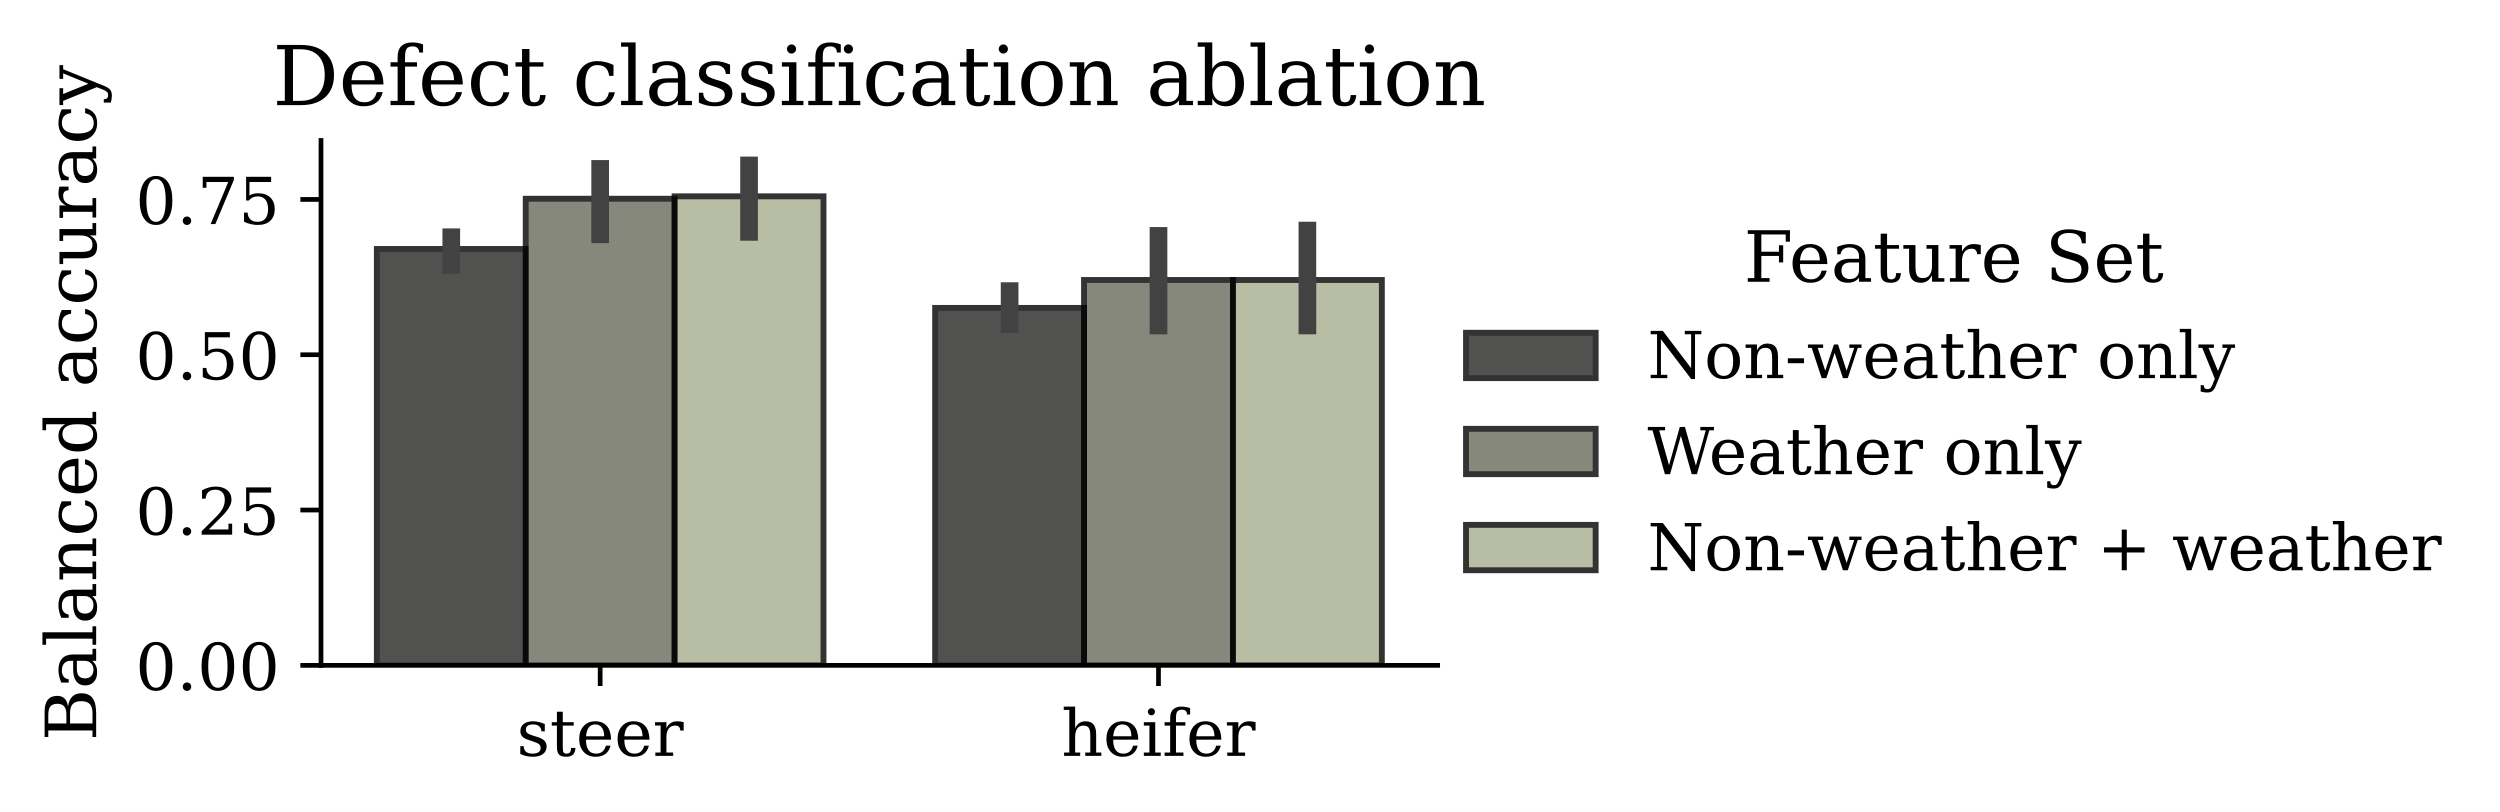
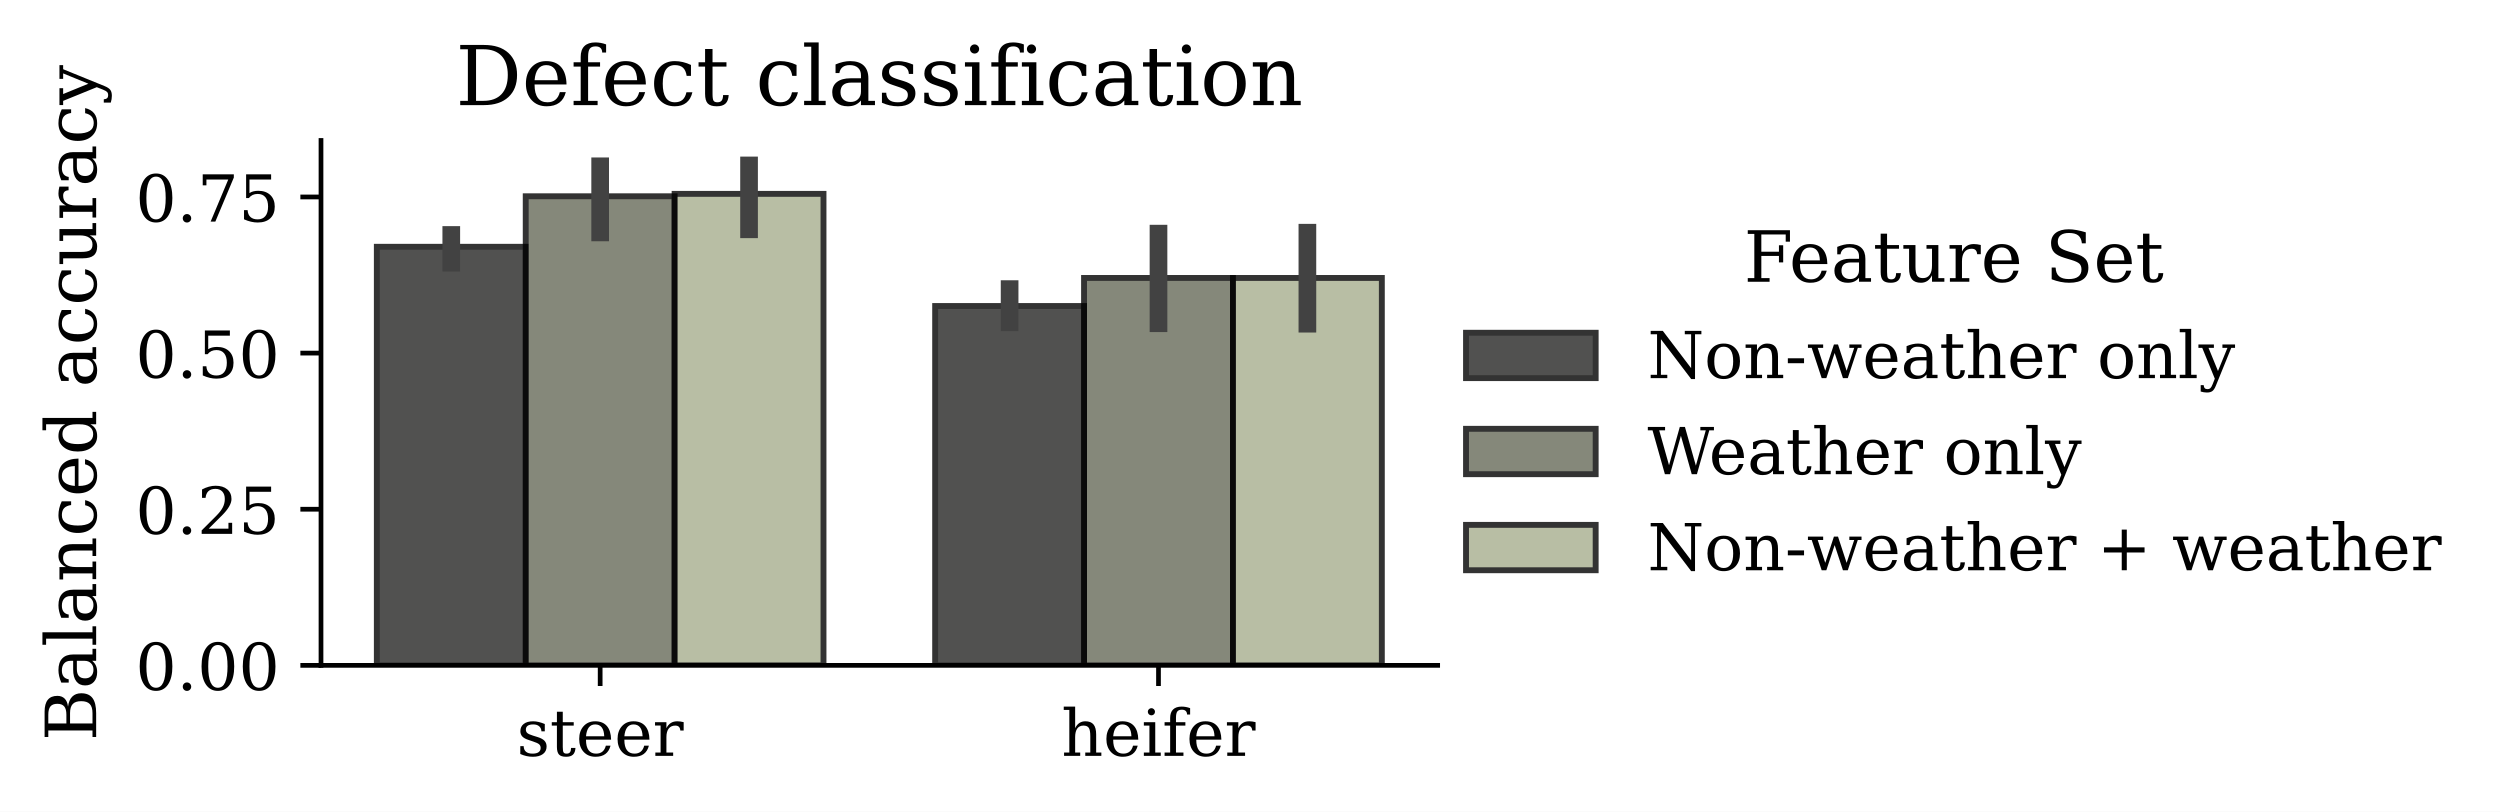
<svg xmlns="http://www.w3.org/2000/svg" xmlns:xlink="http://www.w3.org/1999/xlink" width="424.277pt" height="137.764pt" viewBox="0 0 424.277 137.764" version="1.1">
  <defs>
    <style type="text/css">*{stroke-linejoin: round; stroke-linecap: butt}</style>
  </defs>
  <g id="figure_1">
    <g id="patch_1">
      <path d="M 0 137.764  L 424.277 137.764  L 424.277 0  L 0 0  z " style="fill: #ffffff" />
    </g>
    <g id="axes_1">
      <g id="patch_2">
        <path d="M 54.477 112.918  L 243.987 112.918  L 243.987 23.838  L 54.477 23.838  z " style="fill: #ffffff" />
      </g>
      <g id="patch_3">
-         <path d="M 63.952 112.918  L 89.22 112.918  L 89.22 42.255  L 63.952 42.255  z " clip-path="url(#pe6ef5eb1fe)" style="fill: #252624; opacity: 0.8; stroke: #000000; stroke-linejoin: miter" />
+         <path d="M 63.952 112.918  L 89.22 112.918  L 89.22 41.882  L 63.952 41.882  z " clip-path="url(#pa2edbe2279)" style="fill: #252624; opacity: 0.8; stroke: #000000; stroke-linejoin: miter" />
      </g>
      <g id="patch_4">
-         <path d="M 158.707 112.918  L 183.975 112.918  L 183.975 52.256  L 158.707 52.256  z " clip-path="url(#pe6ef5eb1fe)" style="fill: #252624; opacity: 0.8; stroke: #000000; stroke-linejoin: miter" />
+         <path d="M 158.707 112.918  L 183.975 112.918  L 183.975 51.935  L 158.707 51.935  z " clip-path="url(#pa2edbe2279)" style="fill: #252624; opacity: 0.8; stroke: #000000; stroke-linejoin: miter" />
      </g>
      <g id="patch_5">
-         <path d="M 89.22 112.918  L 114.488 112.918  L 114.488 33.729  L 89.22 33.729  z " clip-path="url(#pe6ef5eb1fe)" style="fill: #666a59; opacity: 0.8; stroke: #000000; stroke-linejoin: miter" />
+         <path d="M 89.22 112.918  L 114.488 112.918  L 114.488 33.31  L 89.22 33.31  z " clip-path="url(#pa2edbe2279)" style="fill: #666a59; opacity: 0.8; stroke: #000000; stroke-linejoin: miter" />
      </g>
      <g id="patch_6">
-         <path d="M 183.975 112.918  L 209.244 112.918  L 209.244 47.517  L 183.975 47.517  z " clip-path="url(#pe6ef5eb1fe)" style="fill: #666a59; opacity: 0.8; stroke: #000000; stroke-linejoin: miter" />
+         <path d="M 183.975 112.918  L 209.244 112.918  L 209.244 47.172  L 183.975 47.172  z " clip-path="url(#pa2edbe2279)" style="fill: #666a59; opacity: 0.8; stroke: #000000; stroke-linejoin: miter" />
      </g>
      <g id="patch_7">
-         <path d="M 114.488 112.918  L 139.756 112.918  L 139.756 33.321  L 114.488 33.321  z " clip-path="url(#pe6ef5eb1fe)" style="fill: #a6ae8d; opacity: 0.8; stroke: #000000; stroke-linejoin: miter" />
+         <path d="M 114.488 112.918  L 139.756 112.918  L 139.756 32.901  L 114.488 32.901  z " clip-path="url(#pa2edbe2279)" style="fill: #a6ae8d; opacity: 0.8; stroke: #000000; stroke-linejoin: miter" />
      </g>
      <g id="patch_8">
-         <path d="M 209.244 112.918  L 234.512 112.918  L 234.512 47.517  L 209.244 47.517  z " clip-path="url(#pe6ef5eb1fe)" style="fill: #a6ae8d; opacity: 0.8; stroke: #000000; stroke-linejoin: miter" />
+         <path d="M 209.244 112.918  L 234.512 112.918  L 234.512 47.172  L 209.244 47.172  z " clip-path="url(#pa2edbe2279)" style="fill: #a6ae8d; opacity: 0.8; stroke: #000000; stroke-linejoin: miter" />
      </g>
      <g id="patch_9">
-         <path d="M 101.854 112.918  L 101.854 112.918  L 101.854 112.918  L 101.854 112.918  z " clip-path="url(#pe6ef5eb1fe)" style="fill: #252624; opacity: 0.8; stroke: #000000; stroke-linejoin: miter" />
+         <path d="M 101.854 112.918  L 101.854 112.918  L 101.854 112.918  L 101.854 112.918  z " clip-path="url(#pa2edbe2279)" style="fill: #252624; opacity: 0.8; stroke: #000000; stroke-linejoin: miter" />
      </g>
      <g id="patch_10">
-         <path d="M 101.854 112.918  L 101.854 112.918  L 101.854 112.918  L 101.854 112.918  z " clip-path="url(#pe6ef5eb1fe)" style="fill: #666a59; opacity: 0.8; stroke: #000000; stroke-linejoin: miter" />
+         <path d="M 101.854 112.918  L 101.854 112.918  L 101.854 112.918  L 101.854 112.918  z " clip-path="url(#pa2edbe2279)" style="fill: #666a59; opacity: 0.8; stroke: #000000; stroke-linejoin: miter" />
      </g>
      <g id="patch_11">
-         <path d="M 101.854 112.918  L 101.854 112.918  L 101.854 112.918  L 101.854 112.918  z " clip-path="url(#pe6ef5eb1fe)" style="fill: #a6ae8d; opacity: 0.8; stroke: #000000; stroke-linejoin: miter" />
+         <path d="M 101.854 112.918  L 101.854 112.918  L 101.854 112.918  L 101.854 112.918  z " clip-path="url(#pa2edbe2279)" style="fill: #a6ae8d; opacity: 0.8; stroke: #000000; stroke-linejoin: miter" />
      </g>
      <g id="matplotlib.axis_1">
        <g id="xtick_1">
          <g id="line2d_1">
            <defs>
-               <path id="md5751b5388" d="M 0 0  L 0 3.5  " style="stroke: #000000; stroke-width: 0.8" />
+               <path id="m69c883dcb1" d="M 0 0  L 0 3.5  " style="stroke: #000000; stroke-width: 0.8" />
            </defs>
            <g>
-               <use xlink:href="#md5751b5388" x="101.854" y="112.918" style="stroke: #000000; stroke-width: 0.8" />
+               <use xlink:href="#m69c883dcb1" x="101.854" y="112.918" style="stroke: #000000; stroke-width: 0.8" />
            </g>
          </g>
          <g id="text_1">
            <g transform="translate(87.68225 128.2761) scale(0.11 -0.11)">
              <defs>
                <path id="DejaVuSerif-73" d="M 359 184  L 359 959  L 691 959  Q 703 588 923 403  Q 1144 219 1575 219  Q 1963 219 2166 364  Q 2369 509 2369 788  Q 2369 1006 2220 1140  Q 2072 1275 1594 1428  L 1178 1569  Q 750 1706 558 1912  Q 366 2119 366 2438  Q 366 2894 700 3153  Q 1034 3413 1625 3413  Q 1888 3413 2178 3344  Q 2469 3275 2778 3144  L 2778 2419  L 2447 2419  Q 2434 2741 2221 2922  Q 2009 3103 1644 3103  Q 1281 3103 1095 2975  Q 909 2847 909 2591  Q 909 2381 1050 2254  Q 1191 2128 1613 1997  L 2069 1856  Q 2541 1709 2748 1489  Q 2956 1269 2956 922  Q 2956 450 2595 179  Q 2234 -91 1600 -91  Q 1278 -91 972 -22  Q 666 47 359 184  z " transform="scale(0.015625)" />
                <path id="DejaVuSerif-74" d="M 691 2988  L 184 2988  L 184 3322  L 691 3322  L 691 4353  L 1269 4353  L 1269 3322  L 2350 3322  L 2350 2988  L 1269 2988  L 1269 878  Q 1269 456 1350 337  Q 1431 219 1650 219  Q 1875 219 1978 351  Q 2081 484 2088 781  L 2522 781  Q 2497 328 2275 118  Q 2053 -91 1600 -91  Q 1103 -91 897 129  Q 691 350 691 878  L 691 2988  z " transform="scale(0.015625)" />
                <path id="DejaVuSerif-65" d="M 3469 1600  L 991 1600  L 991 1575  Q 991 903 1244 561  Q 1497 219 1991 219  Q 2369 219 2611 417  Q 2853 616 2950 1006  L 3413 1006  Q 3275 459 2904 184  Q 2534 -91 1931 -91  Q 1203 -91 761 389  Q 319 869 319 1663  Q 319 2450 753 2931  Q 1188 3413 1894 3413  Q 2647 3413 3050 2948  Q 3453 2484 3469 1600  z M 2791 1931  Q 2772 2513 2545 2808  Q 2319 3103 1894 3103  Q 1497 3103 1269 2806  Q 1041 2509 991 1931  L 2791 1931  z " transform="scale(0.015625)" />
                <path id="DejaVuSerif-72" d="M 3059 3328  L 3059 2497  L 2728 2497  Q 2713 2744 2591 2866  Q 2469 2988 2234 2988  Q 1809 2988 1582 2694  Q 1356 2400 1356 1850  L 1356 331  L 2022 331  L 2022 0  L 263 0  L 263 331  L 781 331  L 781 2994  L 231 2994  L 231 3322  L 1356 3322  L 1356 2731  Q 1525 3078 1790 3245  Q 2056 3413 2438 3413  Q 2578 3413 2733 3391  Q 2888 3369 3059 3328  z " transform="scale(0.015625)" />
              </defs>
              <use xlink:href="#DejaVuSerif-73" />
              <use xlink:href="#DejaVuSerif-74" transform="translate(51.31836 0)" />
              <use xlink:href="#DejaVuSerif-65" transform="translate(91.50391 0)" />
              <use xlink:href="#DejaVuSerif-65" transform="translate(150.6836 0)" />
              <use xlink:href="#DejaVuSerif-72" transform="translate(209.8633 0)" />
            </g>
          </g>
        </g>
        <g id="xtick_2">
          <g id="line2d_2">
            <g>
-               <use xlink:href="#md5751b5388" x="196.609" y="112.918" style="stroke: #000000; stroke-width: 0.8" />
+               <use xlink:href="#m69c883dcb1" x="196.609" y="112.918" style="stroke: #000000; stroke-width: 0.8" />
            </g>
          </g>
          <g id="text_2">
            <g transform="translate(180.1327 128.2761) scale(0.11 -0.11)">
              <defs>
                <path id="DejaVuSerif-68" d="M 263 0  L 263 331  L 781 331  L 781 4531  L 231 4531  L 231 4863  L 1356 4863  L 1356 2731  Q 1516 3069 1770 3241  Q 2025 3413 2363 3413  Q 2913 3413 3172 3097  Q 3431 2781 3431 2113  L 3431 331  L 3944 331  L 3944 0  L 2356 0  L 2356 331  L 2853 331  L 2853 1931  Q 2853 2541 2704 2764  Q 2556 2988 2175 2988  Q 1775 2988 1565 2697  Q 1356 2406 1356 1850  L 1356 331  L 1856 331  L 1856 0  L 263 0  z " transform="scale(0.015625)" />
                <path id="DejaVuSerif-69" d="M 622 4353  Q 622 4497 726 4603  Q 831 4709 978 4709  Q 1122 4709 1226 4603  Q 1331 4497 1331 4353  Q 1331 4206 1228 4103  Q 1125 4000 978 4000  Q 831 4000 726 4103  Q 622 4206 622 4353  z M 1356 331  L 1900 331  L 1900 0  L 231 0  L 231 331  L 781 331  L 781 2988  L 231 2988  L 231 3322  L 1356 3322  L 1356 331  z " transform="scale(0.015625)" />
                <path id="DejaVuSerif-66" d="M 2753 4078  L 2450 4078  Q 2447 4313 2317 4434  Q 2188 4556 1941 4556  Q 1619 4556 1487 4379  Q 1356 4203 1356 3750  L 1356 3322  L 2284 3322  L 2284 2988  L 1356 2988  L 1356 331  L 2094 331  L 2094 0  L 231 0  L 231 331  L 781 331  L 781 2988  L 231 2988  L 231 3322  L 781 3322  L 781 3738  Q 781 4294 1070 4578  Q 1359 4863 1919 4863  Q 2128 4863 2337 4825  Q 2547 4788 2753 4709  L 2753 4078  z " transform="scale(0.015625)" />
              </defs>
              <use xlink:href="#DejaVuSerif-68" />
              <use xlink:href="#DejaVuSerif-65" transform="translate(64.4043 0)" />
              <use xlink:href="#DejaVuSerif-69" transform="translate(123.584 0)" />
              <use xlink:href="#DejaVuSerif-66" transform="translate(155.5664 0)" />
              <use xlink:href="#DejaVuSerif-65" transform="translate(192.5781 0)" />
              <use xlink:href="#DejaVuSerif-72" transform="translate(251.7578 0)" />
            </g>
          </g>
        </g>
      </g>
      <g id="matplotlib.axis_2">
        <g id="ytick_1">
          <g id="line2d_3">
            <defs>
-               <path id="ma8514c1dbe" d="M 0 0  L -3.5 0  " style="stroke: #000000; stroke-width: 0.8" />
+               <path id="m8f7d7ae9cd" d="M 0 0  L -3.5 0  " style="stroke: #000000; stroke-width: 0.8" />
            </defs>
            <g>
-               <use xlink:href="#ma8514c1dbe" x="54.477" y="112.918" style="stroke: #000000; stroke-width: 0.8" />
+               <use xlink:href="#m8f7d7ae9cd" x="54.477" y="112.918" style="stroke: #000000; stroke-width: 0.8" />
            </g>
          </g>
          <g id="text_3">
            <g transform="translate(22.98438 117.097) scale(0.11 -0.11)">
              <defs>
                <path id="DejaVuSerif-30" d="M 2034 219  Q 2513 219 2750 744  Q 2988 1269 2988 2328  Q 2988 3391 2750 3916  Q 2513 4441 2034 4441  Q 1556 4441 1318 3916  Q 1081 3391 1081 2328  Q 1081 1269 1318 744  Q 1556 219 2034 219  z M 2034 -91  Q 1275 -91 848 546  Q 422 1184 422 2328  Q 422 3475 848 4112  Q 1275 4750 2034 4750  Q 2797 4750 3222 4112  Q 3647 3475 3647 2328  Q 3647 1184 3222 546  Q 2797 -91 2034 -91  z " transform="scale(0.015625)" />
                <path id="DejaVuSerif-2e" d="M 603 325  Q 603 500 722 622  Q 841 744 1019 744  Q 1191 744 1312 622  Q 1434 500 1434 325  Q 1434 153 1312 31  Q 1191 -91 1019 -91  Q 841 -91 722 29  Q 603 150 603 325  z " transform="scale(0.015625)" />
              </defs>
              <use xlink:href="#DejaVuSerif-30" />
              <use xlink:href="#DejaVuSerif-2e" transform="translate(63.62305 0)" />
              <use xlink:href="#DejaVuSerif-30" transform="translate(95.41016 0)" />
              <use xlink:href="#DejaVuSerif-30" transform="translate(159.0332 0)" />
            </g>
          </g>
        </g>
        <g id="ytick_2">
          <g id="line2d_4">
            <g>
-               <use xlink:href="#ma8514c1dbe" x="54.477" y="86.56" style="stroke: #000000; stroke-width: 0.8" />
+               <use xlink:href="#m8f7d7ae9cd" x="54.477" y="86.421" style="stroke: #000000; stroke-width: 0.8" />
            </g>
          </g>
          <g id="text_4">
-             <g transform="translate(22.98438 90.73937) scale(0.11 -0.11)">
+             <g transform="translate(22.98438 90.60019) scale(0.11 -0.11)">
              <defs>
                <path id="DejaVuSerif-32" d="M 819 3553  L 469 3553  L 469 4384  Q 803 4563 1142 4656  Q 1481 4750 1806 4750  Q 2534 4750 2956 4397  Q 3378 4044 3378 3438  Q 3378 2753 2422 1800  Q 2347 1728 2309 1691  L 1131 513  L 3078 513  L 3078 1088  L 3444 1088  L 3444 0  L 434 0  L 434 341  L 1850 1753  Q 2319 2222 2519 2614  Q 2719 3006 2719 3438  Q 2719 3909 2473 4175  Q 2228 4441 1797 4441  Q 1350 4441 1106 4219  Q 863 3997 819 3553  z " transform="scale(0.015625)" />
                <path id="DejaVuSerif-35" d="M 3219 4666  L 3219 4153  L 1081 4153  L 1081 2816  Q 1244 2928 1461 2984  Q 1678 3041 1947 3041  Q 2703 3041 3140 2622  Q 3578 2203 3578 1478  Q 3578 738 3136 323  Q 2694 -91 1894 -91  Q 1572 -91 1234 -12  Q 897 66 544 225  L 544 1131  L 897 1131  Q 925 688 1179 453  Q 1434 219 1894 219  Q 2388 219 2653 544  Q 2919 869 2919 1478  Q 2919 2084 2655 2407  Q 2391 2731 1894 2731  Q 1613 2731 1398 2631  Q 1184 2531 1019 2322  L 750 2322  L 750 4666  L 3219 4666  z " transform="scale(0.015625)" />
              </defs>
              <use xlink:href="#DejaVuSerif-30" />
              <use xlink:href="#DejaVuSerif-2e" transform="translate(63.62305 0)" />
              <use xlink:href="#DejaVuSerif-32" transform="translate(95.41016 0)" />
              <use xlink:href="#DejaVuSerif-35" transform="translate(159.0332 0)" />
            </g>
          </g>
        </g>
        <g id="ytick_3">
          <g id="line2d_5">
            <g>
-               <use xlink:href="#ma8514c1dbe" x="54.477" y="60.203" style="stroke: #000000; stroke-width: 0.8" />
+               <use xlink:href="#m8f7d7ae9cd" x="54.477" y="59.924" style="stroke: #000000; stroke-width: 0.8" />
            </g>
          </g>
          <g id="text_5">
-             <g transform="translate(22.98438 64.38178) scale(0.11 -0.11)">
+             <g transform="translate(22.98438 64.10343) scale(0.11 -0.11)">
              <use xlink:href="#DejaVuSerif-30" />
              <use xlink:href="#DejaVuSerif-2e" transform="translate(63.62305 0)" />
              <use xlink:href="#DejaVuSerif-35" transform="translate(95.41016 0)" />
              <use xlink:href="#DejaVuSerif-30" transform="translate(159.0332 0)" />
            </g>
          </g>
        </g>
        <g id="ytick_4">
          <g id="line2d_6">
            <g>
-               <use xlink:href="#ma8514c1dbe" x="54.477" y="33.845" style="stroke: #000000; stroke-width: 0.8" />
+               <use xlink:href="#m8f7d7ae9cd" x="54.477" y="33.428" style="stroke: #000000; stroke-width: 0.8" />
            </g>
          </g>
          <g id="text_6">
-             <g transform="translate(22.98438 38.0242) scale(0.11 -0.11)">
+             <g transform="translate(22.98438 37.60666) scale(0.11 -0.11)">
              <defs>
                <path id="DejaVuSerif-37" d="M 3609 4347  L 1784 0  L 1319 0  L 3059 4153  L 903 4153  L 903 3578  L 538 3578  L 538 4666  L 3609 4666  L 3609 4347  z " transform="scale(0.015625)" />
              </defs>
              <use xlink:href="#DejaVuSerif-30" />
              <use xlink:href="#DejaVuSerif-2e" transform="translate(63.62305 0)" />
              <use xlink:href="#DejaVuSerif-37" transform="translate(95.41016 0)" />
              <use xlink:href="#DejaVuSerif-35" transform="translate(159.0332 0)" />
            </g>
          </g>
        </g>
        <g id="text_7">
          <g transform="translate(16.31812 125.7416) rotate(-90) scale(0.12 -0.12)">
            <defs>
              <path id="DejaVuSerif-42" d="M 1581 331  L 2516 331  Q 3078 331 3337 575  Q 3597 819 3597 1350  Q 3597 1878 3339 2120  Q 3081 2363 2516 2363  L 1581 2363  L 1581 331  z M 1581 2694  L 2375 2694  Q 2888 2694 3123 2891  Q 3359 3088 3359 3513  Q 3359 3941 3123 4136  Q 2888 4331 2375 4331  L 1581 4331  L 1581 2694  z M 353 0  L 353 331  L 947 331  L 947 4331  L 353 4331  L 353 4666  L 2656 4666  Q 3363 4666 3720 4377  Q 4078 4088 4078 3513  Q 4078 3097 3829 2850  Q 3581 2603 3103 2547  Q 3697 2472 4005 2167  Q 4313 1863 4313 1350  Q 4313 656 3875 328  Q 3438 0 2509 0  L 353 0  z " transform="scale(0.015625)" />
              <path id="DejaVuSerif-61" d="M 2547 1044  L 2547 1747  L 1806 1747  Q 1378 1747 1168 1562  Q 959 1378 959 997  Q 959 650 1171 447  Q 1384 244 1747 244  Q 2106 244 2326 466  Q 2547 688 2547 1044  z M 3122 2075  L 3122 331  L 3634 331  L 3634 0  L 2547 0  L 2547 359  Q 2356 128 2106 18  Q 1856 -91 1522 -91  Q 969 -91 644 203  Q 319 497 319 997  Q 319 1513 691 1797  Q 1063 2081 1741 2081  L 2547 2081  L 2547 2309  Q 2547 2688 2317 2895  Q 2088 3103 1672 3103  Q 1328 3103 1125 2947  Q 922 2791 872 2484  L 575 2484  L 575 3156  Q 875 3284 1158 3348  Q 1441 3413 1709 3413  Q 2400 3413 2761 3070  Q 3122 2728 3122 2075  z " transform="scale(0.015625)" />
              <path id="DejaVuSerif-6c" d="M 1313 331  L 1856 331  L 1856 0  L 184 0  L 184 331  L 738 331  L 738 4531  L 184 4531  L 184 4863  L 1313 4863  L 1313 331  z " transform="scale(0.015625)" />
              <path id="DejaVuSerif-6e" d="M 263 0  L 263 331  L 781 331  L 781 2988  L 231 2988  L 231 3322  L 1356 3322  L 1356 2731  Q 1516 3069 1770 3241  Q 2025 3413 2363 3413  Q 2913 3413 3172 3097  Q 3431 2781 3431 2113  L 3431 331  L 3944 331  L 3944 0  L 2356 0  L 2356 331  L 2853 331  L 2853 1931  Q 2853 2541 2703 2767  Q 2553 2994 2175 2994  Q 1775 2994 1565 2701  Q 1356 2409 1356 1850  L 1356 331  L 1856 331  L 1856 0  L 263 0  z " transform="scale(0.015625)" />
              <path id="DejaVuSerif-63" d="M 3291 997  Q 3169 466 2822 187  Q 2475 -91 1925 -91  Q 1200 -91 759 389  Q 319 869 319 1663  Q 319 2459 759 2936  Q 1200 3413 1925 3413  Q 2241 3413 2553 3339  Q 2866 3266 3181 3116  L 3181 2266  L 2847 2266  Q 2781 2703 2561 2903  Q 2341 3103 1931 3103  Q 1466 3103 1228 2742  Q 991 2381 991 1663  Q 991 944 1227 581  Q 1463 219 1931 219  Q 2303 219 2525 412  Q 2747 606 2828 997  L 3291 997  z " transform="scale(0.015625)" />
              <path id="DejaVuSerif-64" d="M 3359 331  L 3909 331  L 3909 0  L 2784 0  L 2784 519  Q 2616 206 2355 57  Q 2094 -91 1709 -91  Q 1097 -91 708 395  Q 319 881 319 1663  Q 319 2444 706 2928  Q 1094 3413 1709 3413  Q 2094 3413 2355 3264  Q 2616 3116 2784 2803  L 2784 4531  L 2241 4531  L 2241 4863  L 3359 4863  L 3359 331  z M 2784 1497  L 2784 1825  Q 2784 2422 2554 2737  Q 2325 3053 1888 3053  Q 1444 3053 1217 2703  Q 991 2353 991 1663  Q 991 975 1217 622  Q 1444 269 1888 269  Q 2325 269 2554 583  Q 2784 897 2784 1497  z " transform="scale(0.015625)" />
              <path id="DejaVuSerif-20" transform="scale(0.015625)" />
              <path id="DejaVuSerif-75" d="M 2266 3322  L 3341 3322  L 3341 331  L 3884 331  L 3884 0  L 2766 0  L 2766 588  Q 2606 256 2353 82  Q 2100 -91 1766 -91  Q 1213 -91 952 223  Q 691 538 691 1209  L 691 2988  L 172 2988  L 172 3322  L 1269 3322  L 1269 1388  Q 1269 781 1417 556  Q 1566 331 1947 331  Q 2347 331 2556 625  Q 2766 919 2766 1478  L 2766 2988  L 2266 2988  L 2266 3322  z " transform="scale(0.015625)" />
              <path id="DejaVuSerif-79" d="M 1381 -609  L 1600 -56  L 359 2988  L -19 2988  L -19 3322  L 1509 3322  L 1509 2988  L 978 2988  L 1913 703  L 2847 2988  L 2350 2988  L 2350 3322  L 3597 3322  L 3597 2988  L 3225 2988  L 1703 -750  Q 1547 -1138 1356 -1280  Q 1166 -1422 819 -1422  Q 672 -1422 517 -1397  Q 363 -1372 206 -1325  L 206 -691  L 500 -691  Q 519 -903 608 -995  Q 697 -1088 884 -1088  Q 1056 -1088 1161 -992  Q 1266 -897 1381 -609  z " transform="scale(0.015625)" />
            </defs>
            <use xlink:href="#DejaVuSerif-42" />
            <use xlink:href="#DejaVuSerif-61" transform="translate(73.48633 0)" />
            <use xlink:href="#DejaVuSerif-6c" transform="translate(133.1055 0)" />
            <use xlink:href="#DejaVuSerif-61" transform="translate(165.0879 0)" />
            <use xlink:href="#DejaVuSerif-6e" transform="translate(224.707 0)" />
            <use xlink:href="#DejaVuSerif-63" transform="translate(289.1113 0)" />
            <use xlink:href="#DejaVuSerif-65" transform="translate(345.1172 0)" />
            <use xlink:href="#DejaVuSerif-64" transform="translate(404.2969 0)" />
            <use xlink:href="#DejaVuSerif-20" transform="translate(468.3105 0)" />
            <use xlink:href="#DejaVuSerif-61" transform="translate(500.0977 0)" />
            <use xlink:href="#DejaVuSerif-63" transform="translate(559.7168 0)" />
            <use xlink:href="#DejaVuSerif-63" transform="translate(615.7227 0)" />
            <use xlink:href="#DejaVuSerif-75" transform="translate(671.7285 0)" />
            <use xlink:href="#DejaVuSerif-72" transform="translate(736.1328 0)" />
            <use xlink:href="#DejaVuSerif-61" transform="translate(783.9355 0)" />
            <use xlink:href="#DejaVuSerif-63" transform="translate(843.5547 0)" />
            <use xlink:href="#DejaVuSerif-79" transform="translate(899.5605 0)" />
          </g>
        </g>
      </g>
      <g id="line2d_7">
-         <path d="M 76.586 44.942  L 76.586 40.259  " clip-path="url(#pe6ef5eb1fe)" style="fill: none; stroke: #424242; stroke-width: 3; stroke-linecap: square" />
+         <path d="M 76.586 44.583  L 76.586 39.875  " clip-path="url(#pa2edbe2279)" style="fill: none; stroke: #424242; stroke-width: 3; stroke-linecap: square" />
      </g>
      <g id="line2d_8">
-         <path d="M 171.341 55.004  L 171.341 49.4  " clip-path="url(#pe6ef5eb1fe)" style="fill: none; stroke: #424242; stroke-width: 3; stroke-linecap: square" />
+         <path d="M 171.341 54.698  L 171.341 49.064  " clip-path="url(#pa2edbe2279)" style="fill: none; stroke: #424242; stroke-width: 3; stroke-linecap: square" />
      </g>
      <g id="line2d_9">
-         <path d="M 101.854 39.757  L 101.854 28.669  " clip-path="url(#pe6ef5eb1fe)" style="fill: none; stroke: #424242; stroke-width: 3; stroke-linecap: square" />
+         <path d="M 101.854 39.446  L 101.854 28.224  " clip-path="url(#pa2edbe2279)" style="fill: none; stroke: #424242; stroke-width: 3; stroke-linecap: square" />
      </g>
      <g id="line2d_10">
-         <path d="M 196.609 55.242  L 196.609 40.037  " clip-path="url(#pe6ef5eb1fe)" style="fill: none; stroke: #424242; stroke-width: 3; stroke-linecap: square" />
+         <path d="M 196.609 54.857  L 196.609 39.652  " clip-path="url(#pa2edbe2279)" style="fill: none; stroke: #424242; stroke-width: 3; stroke-linecap: square" />
      </g>
      <g id="line2d_11">
-         <path d="M 127.122 39.351  L 127.122 28.08  " clip-path="url(#pe6ef5eb1fe)" style="fill: none; stroke: #424242; stroke-width: 3; stroke-linecap: square" />
+         <path d="M 127.122 38.916  L 127.122 28.08  " clip-path="url(#pa2edbe2279)" style="fill: none; stroke: #424242; stroke-width: 3; stroke-linecap: square" />
      </g>
      <g id="line2d_12">
-         <path d="M 221.878 55.242  L 221.878 39.13  " clip-path="url(#pe6ef5eb1fe)" style="fill: none; stroke: #424242; stroke-width: 3; stroke-linecap: square" />
+         <path d="M 221.878 54.937  L 221.878 39.488  " clip-path="url(#pa2edbe2279)" style="fill: none; stroke: #424242; stroke-width: 3; stroke-linecap: square" />
      </g>
      <g id="patch_12">
        <path d="M 54.477 112.918  L 54.477 23.838  " style="fill: none; stroke: #000000; stroke-width: 0.8; stroke-linejoin: miter; stroke-linecap: square" />
      </g>
      <g id="patch_13">
        <path d="M 54.477 112.918  L 243.987 112.918  " style="fill: none; stroke: #000000; stroke-width: 0.8; stroke-linejoin: miter; stroke-linecap: square" />
      </g>
      <g id="text_8">
-         <g transform="translate(46.26403 17.83781) scale(0.14 -0.14)">
+         <g transform="translate(77.33091 17.83781) scale(0.14 -0.14)">
          <defs>
            <path id="DejaVuSerif-44" d="M 1581 331  L 2163 331  Q 3072 331 3558 850  Q 4044 1369 4044 2338  Q 4044 3306 3559 3818  Q 3075 4331 2163 4331  L 1581 4331  L 1581 331  z M 353 0  L 353 331  L 947 331  L 947 4331  L 353 4331  L 353 4666  L 2209 4666  Q 3416 4666 4089 4050  Q 4763 3434 4763 2338  Q 4763 1238 4088 619  Q 3413 0 2209 0  L 353 0  z " transform="scale(0.015625)" />
            <path id="DejaVuSerif-6f" d="M 1925 219  Q 2388 219 2623 584  Q 2859 950 2859 1663  Q 2859 2375 2623 2739  Q 2388 3103 1925 3103  Q 1463 3103 1227 2739  Q 991 2375 991 1663  Q 991 950 1228 584  Q 1466 219 1925 219  z M 1925 -91  Q 1200 -91 759 389  Q 319 869 319 1663  Q 319 2456 758 2934  Q 1197 3413 1925 3413  Q 2653 3413 3092 2934  Q 3531 2456 3531 1663  Q 3531 869 3092 389  Q 2653 -91 1925 -91  z " transform="scale(0.015625)" />
-             <path id="DejaVuSerif-62" d="M 738 331  L 738 4531  L 184 4531  L 184 4863  L 1313 4863  L 1313 2803  Q 1481 3116 1742 3264  Q 2003 3413 2388 3413  Q 3000 3413 3387 2928  Q 3775 2444 3775 1663  Q 3775 881 3387 395  Q 3000 -91 2388 -91  Q 2003 -91 1742 57  Q 1481 206 1313 519  L 1313 0  L 184 0  L 184 331  L 738 331  z M 1313 1497  Q 1313 897 1542 583  Q 1772 269 2209 269  Q 2650 269 2876 622  Q 3103 975 3103 1663  Q 3103 2353 2876 2703  Q 2650 3053 2209 3053  Q 1772 3053 1542 2737  Q 1313 2422 1313 1825  L 1313 1497  z " transform="scale(0.015625)" />
          </defs>
          <use xlink:href="#DejaVuSerif-44" />
          <use xlink:href="#DejaVuSerif-65" transform="translate(80.17578 0)" />
          <use xlink:href="#DejaVuSerif-66" transform="translate(139.3555 0)" />
          <use xlink:href="#DejaVuSerif-65" transform="translate(176.3672 0)" />
          <use xlink:href="#DejaVuSerif-63" transform="translate(235.5469 0)" />
          <use xlink:href="#DejaVuSerif-74" transform="translate(291.5527 0)" />
          <use xlink:href="#DejaVuSerif-20" transform="translate(331.7383 0)" />
          <use xlink:href="#DejaVuSerif-63" transform="translate(363.5254 0)" />
          <use xlink:href="#DejaVuSerif-6c" transform="translate(419.5312 0)" />
          <use xlink:href="#DejaVuSerif-61" transform="translate(451.5137 0)" />
          <use xlink:href="#DejaVuSerif-73" transform="translate(511.1328 0)" />
          <use xlink:href="#DejaVuSerif-73" transform="translate(562.4512 0)" />
          <use xlink:href="#DejaVuSerif-69" transform="translate(613.7695 0)" />
          <use xlink:href="#DejaVuSerif-66" transform="translate(645.752 0)" />
          <use xlink:href="#DejaVuSerif-69" transform="translate(682.7637 0)" />
          <use xlink:href="#DejaVuSerif-63" transform="translate(714.7461 0)" />
          <use xlink:href="#DejaVuSerif-61" transform="translate(770.752 0)" />
          <use xlink:href="#DejaVuSerif-74" transform="translate(830.3711 0)" />
          <use xlink:href="#DejaVuSerif-69" transform="translate(870.5566 0)" />
          <use xlink:href="#DejaVuSerif-6f" transform="translate(902.5391 0)" />
          <use xlink:href="#DejaVuSerif-6e" transform="translate(962.7441 0)" />
-           <use xlink:href="#DejaVuSerif-20" transform="translate(1027.148 0)" />
-           <use xlink:href="#DejaVuSerif-61" transform="translate(1058.936 0)" />
-           <use xlink:href="#DejaVuSerif-62" transform="translate(1118.555 0)" />
-           <use xlink:href="#DejaVuSerif-6c" transform="translate(1182.568 0)" />
-           <use xlink:href="#DejaVuSerif-61" transform="translate(1214.551 0)" />
-           <use xlink:href="#DejaVuSerif-74" transform="translate(1274.17 0)" />
-           <use xlink:href="#DejaVuSerif-69" transform="translate(1314.355 0)" />
-           <use xlink:href="#DejaVuSerif-6f" transform="translate(1346.338 0)" />
-           <use xlink:href="#DejaVuSerif-6e" transform="translate(1406.543 0)" />
        </g>
      </g>
    </g>
    <g id="legend_1">
      <g id="text_9">
        <g transform="translate(295.9527 47.81781) scale(0.12 -0.12)">
          <defs>
            <path id="DejaVuSerif-46" d="M 353 0  L 353 331  L 947 331  L 947 4331  L 353 4331  L 353 4666  L 4172 4666  L 4172 3628  L 3788 3628  L 3788 4281  L 1581 4281  L 1581 2719  L 3175 2719  L 3175 3303  L 3559 3303  L 3559 1753  L 3175 1753  L 3175 2338  L 1581 2338  L 1581 331  L 2328 331  L 2328 0  L 353 0  z " transform="scale(0.015625)" />
            <path id="DejaVuSerif-53" d="M 594 225  L 594 1288  L 953 1284  Q 969 753 1261 498  Q 1553 244 2150 244  Q 2706 244 2998 464  Q 3291 684 3291 1106  Q 3291 1444 3114 1625  Q 2938 1806 2369 1978  L 1753 2163  Q 1084 2366 811 2669  Q 538 2972 538 3500  Q 538 4094 959 4422  Q 1381 4750 2144 4750  Q 2469 4750 2856 4679  Q 3244 4609 3681 4475  L 3681 3481  L 3328 3481  Q 3275 3975 2998 4195  Q 2722 4416 2156 4416  Q 1663 4416 1405 4214  Q 1147 4013 1147 3628  Q 1147 3294 1340 3103  Q 1534 2913 2163 2725  L 2741 2553  Q 3375 2363 3645 2067  Q 3916 1772 3916 1275  Q 3916 597 3481 253  Q 3047 -91 2188 -91  Q 1803 -91 1404 -12  Q 1006 66 594 225  z " transform="scale(0.015625)" />
          </defs>
          <use xlink:href="#DejaVuSerif-46" />
          <use xlink:href="#DejaVuSerif-65" transform="translate(63.88477 0)" />
          <use xlink:href="#DejaVuSerif-61" transform="translate(123.0645 0)" />
          <use xlink:href="#DejaVuSerif-74" transform="translate(182.6836 0)" />
          <use xlink:href="#DejaVuSerif-75" transform="translate(222.8691 0)" />
          <use xlink:href="#DejaVuSerif-72" transform="translate(287.2734 0)" />
          <use xlink:href="#DejaVuSerif-65" transform="translate(335.0762 0)" />
          <use xlink:href="#DejaVuSerif-20" transform="translate(394.2559 0)" />
          <use xlink:href="#DejaVuSerif-53" transform="translate(426.043 0)" />
          <use xlink:href="#DejaVuSerif-65" transform="translate(494.5488 0)" />
          <use xlink:href="#DejaVuSerif-74" transform="translate(553.7285 0)" />
        </g>
      </g>
      <g id="patch_14">
        <path d="M 248.801 64.172  L 270.801 64.172  L 270.801 56.472  L 248.801 56.472  z " style="fill: #252624; opacity: 0.8; stroke: #000000; stroke-linejoin: miter" />
      </g>
      <g id="text_10">
        <g transform="translate(279.601 64.17172) scale(0.11 -0.11)">
          <defs>
            <path id="DejaVuSerif-4e" d="M 313 0  L 313 331  L 941 331  L 941 4331  L 313 4331  L 313 4666  L 1509 4666  L 4306 984  L 4306 4331  L 3681 4331  L 3681 4666  L 5319 4666  L 5319 4331  L 4691 4331  L 4691 -91  L 4313 -91  L 1325 3841  L 1325 331  L 1953 331  L 1953 0  L 313 0  z " transform="scale(0.015625)" />
            <path id="DejaVuSerif-2d" d="M 281 1959  L 1881 1959  L 1881 1472  L 281 1472  L 281 1959  z " transform="scale(0.015625)" />
            <path id="DejaVuSerif-77" d="M 3072 3322  L 3922 728  L 4672 2988  L 4191 2988  L 4191 3322  L 5394 3322  L 5394 2988  L 5025 2988  L 4038 0  L 3559 0  L 2741 2484  L 1919 0  L 1459 0  L 475 2988  L 103 2988  L 103 3322  L 1606 3322  L 1606 2988  L 1069 2988  L 1813 728  L 2669 3322  L 3072 3322  z " transform="scale(0.015625)" />
          </defs>
          <use xlink:href="#DejaVuSerif-4e" />
          <use xlink:href="#DejaVuSerif-6f" transform="translate(87.5 0)" />
          <use xlink:href="#DejaVuSerif-6e" transform="translate(147.7051 0)" />
          <use xlink:href="#DejaVuSerif-2d" transform="translate(212.1094 0)" />
          <use xlink:href="#DejaVuSerif-77" transform="translate(245.8984 0)" />
          <use xlink:href="#DejaVuSerif-65" transform="translate(331.4941 0)" />
          <use xlink:href="#DejaVuSerif-61" transform="translate(390.6738 0)" />
          <use xlink:href="#DejaVuSerif-74" transform="translate(450.293 0)" />
          <use xlink:href="#DejaVuSerif-68" transform="translate(490.4785 0)" />
          <use xlink:href="#DejaVuSerif-65" transform="translate(554.8828 0)" />
          <use xlink:href="#DejaVuSerif-72" transform="translate(614.0625 0)" />
          <use xlink:href="#DejaVuSerif-20" transform="translate(661.8652 0)" />
          <use xlink:href="#DejaVuSerif-6f" transform="translate(693.6523 0)" />
          <use xlink:href="#DejaVuSerif-6e" transform="translate(753.8574 0)" />
          <use xlink:href="#DejaVuSerif-6c" transform="translate(818.2617 0)" />
          <use xlink:href="#DejaVuSerif-79" transform="translate(850.2441 0)" />
        </g>
      </g>
      <g id="patch_15">
        <path d="M 248.801 80.474  L 270.801 80.474  L 270.801 72.774  L 248.801 72.774  z " style="fill: #666a59; opacity: 0.8; stroke: #000000; stroke-linejoin: miter" />
      </g>
      <g id="text_11">
        <g transform="translate(279.601 80.47406) scale(0.11 -0.11)">
          <defs>
            <path id="DejaVuSerif-57" d="M 4878 0  L 4366 0  L 3297 3794  L 2228 0  L 1716 0  L 494 4331  L 31 4331  L 31 4666  L 1734 4666  L 1734 4331  L 1153 4331  L 2125 884  L 3188 4666  L 3694 4666  L 4775 844  L 5753 4331  L 5216 4331  L 5216 4666  L 6559 4666  L 6559 4331  L 6100 4331  L 4878 0  z " transform="scale(0.015625)" />
          </defs>
          <use xlink:href="#DejaVuSerif-57" />
          <use xlink:href="#DejaVuSerif-65" transform="translate(94.6582 0)" />
          <use xlink:href="#DejaVuSerif-61" transform="translate(153.8379 0)" />
          <use xlink:href="#DejaVuSerif-74" transform="translate(213.457 0)" />
          <use xlink:href="#DejaVuSerif-68" transform="translate(253.6426 0)" />
          <use xlink:href="#DejaVuSerif-65" transform="translate(318.0469 0)" />
          <use xlink:href="#DejaVuSerif-72" transform="translate(377.2266 0)" />
          <use xlink:href="#DejaVuSerif-20" transform="translate(425.0293 0)" />
          <use xlink:href="#DejaVuSerif-6f" transform="translate(456.8164 0)" />
          <use xlink:href="#DejaVuSerif-6e" transform="translate(517.0215 0)" />
          <use xlink:href="#DejaVuSerif-6c" transform="translate(581.4258 0)" />
          <use xlink:href="#DejaVuSerif-79" transform="translate(613.4082 0)" />
        </g>
      </g>
      <g id="patch_16">
        <path d="M 248.801 96.776  L 270.801 96.776  L 270.801 89.076  L 248.801 89.076  z " style="fill: #a6ae8d; opacity: 0.8; stroke: #000000; stroke-linejoin: miter" />
      </g>
      <g id="text_12">
        <g transform="translate(279.601 96.77641) scale(0.11 -0.11)">
          <defs>
            <path id="DejaVuSerif-2b" d="M 2931 4013  L 2931 2259  L 4684 2259  L 4684 1753  L 2931 1753  L 2931 0  L 2431 0  L 2431 1753  L 678 1753  L 678 2259  L 2431 2259  L 2431 4013  L 2931 4013  z " transform="scale(0.015625)" />
          </defs>
          <use xlink:href="#DejaVuSerif-4e" />
          <use xlink:href="#DejaVuSerif-6f" transform="translate(87.5 0)" />
          <use xlink:href="#DejaVuSerif-6e" transform="translate(147.7051 0)" />
          <use xlink:href="#DejaVuSerif-2d" transform="translate(212.1094 0)" />
          <use xlink:href="#DejaVuSerif-77" transform="translate(245.8984 0)" />
          <use xlink:href="#DejaVuSerif-65" transform="translate(331.4941 0)" />
          <use xlink:href="#DejaVuSerif-61" transform="translate(390.6738 0)" />
          <use xlink:href="#DejaVuSerif-74" transform="translate(450.293 0)" />
          <use xlink:href="#DejaVuSerif-68" transform="translate(490.4785 0)" />
          <use xlink:href="#DejaVuSerif-65" transform="translate(554.8828 0)" />
          <use xlink:href="#DejaVuSerif-72" transform="translate(614.0625 0)" />
          <use xlink:href="#DejaVuSerif-20" transform="translate(661.8652 0)" />
          <use xlink:href="#DejaVuSerif-2b" transform="translate(693.6523 0)" />
          <use xlink:href="#DejaVuSerif-20" transform="translate(777.4414 0)" />
          <use xlink:href="#DejaVuSerif-77" transform="translate(809.2285 0)" />
          <use xlink:href="#DejaVuSerif-65" transform="translate(894.8242 0)" />
          <use xlink:href="#DejaVuSerif-61" transform="translate(954.0039 0)" />
          <use xlink:href="#DejaVuSerif-74" transform="translate(1013.623 0)" />
          <use xlink:href="#DejaVuSerif-68" transform="translate(1053.809 0)" />
          <use xlink:href="#DejaVuSerif-65" transform="translate(1118.213 0)" />
          <use xlink:href="#DejaVuSerif-72" transform="translate(1177.393 0)" />
        </g>
      </g>
    </g>
  </g>
  <defs>
-     <clipPath id="pe6ef5eb1fe">
+     <clipPath id="pa2edbe2279">
      <rect x="54.477" y="23.838" width="189.511" height="89.08" />
    </clipPath>
  </defs>
</svg>
